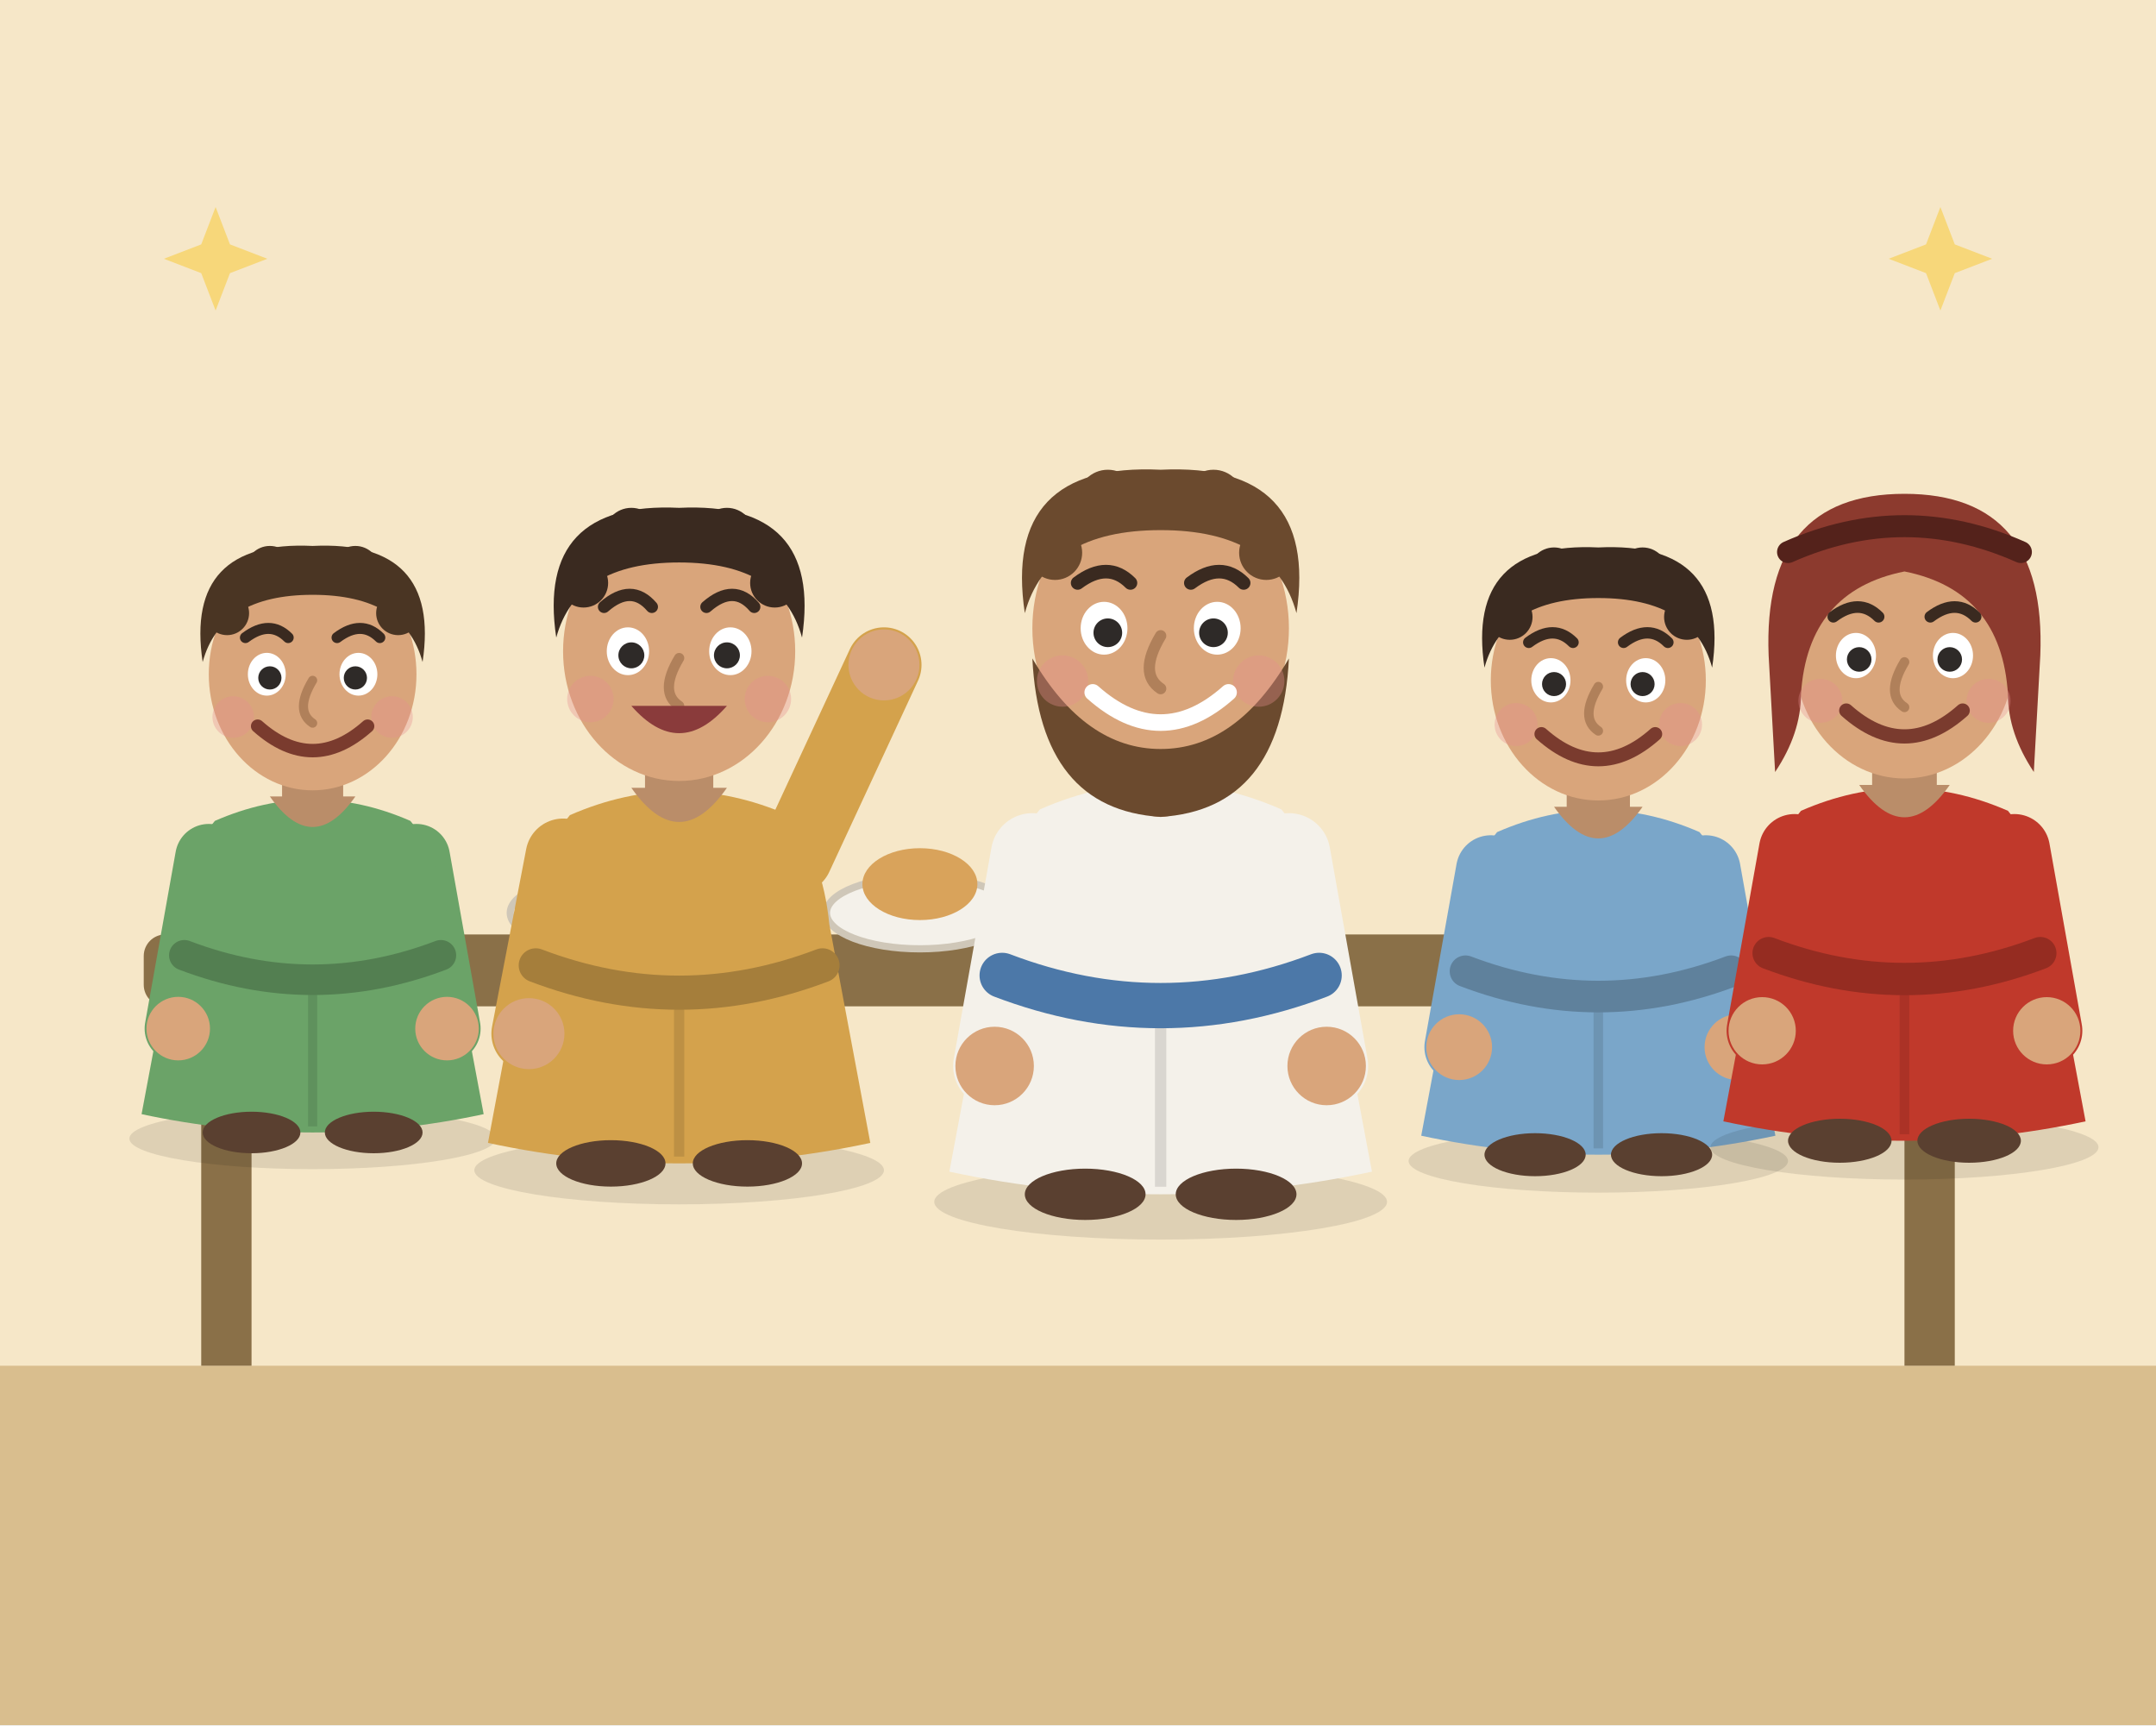
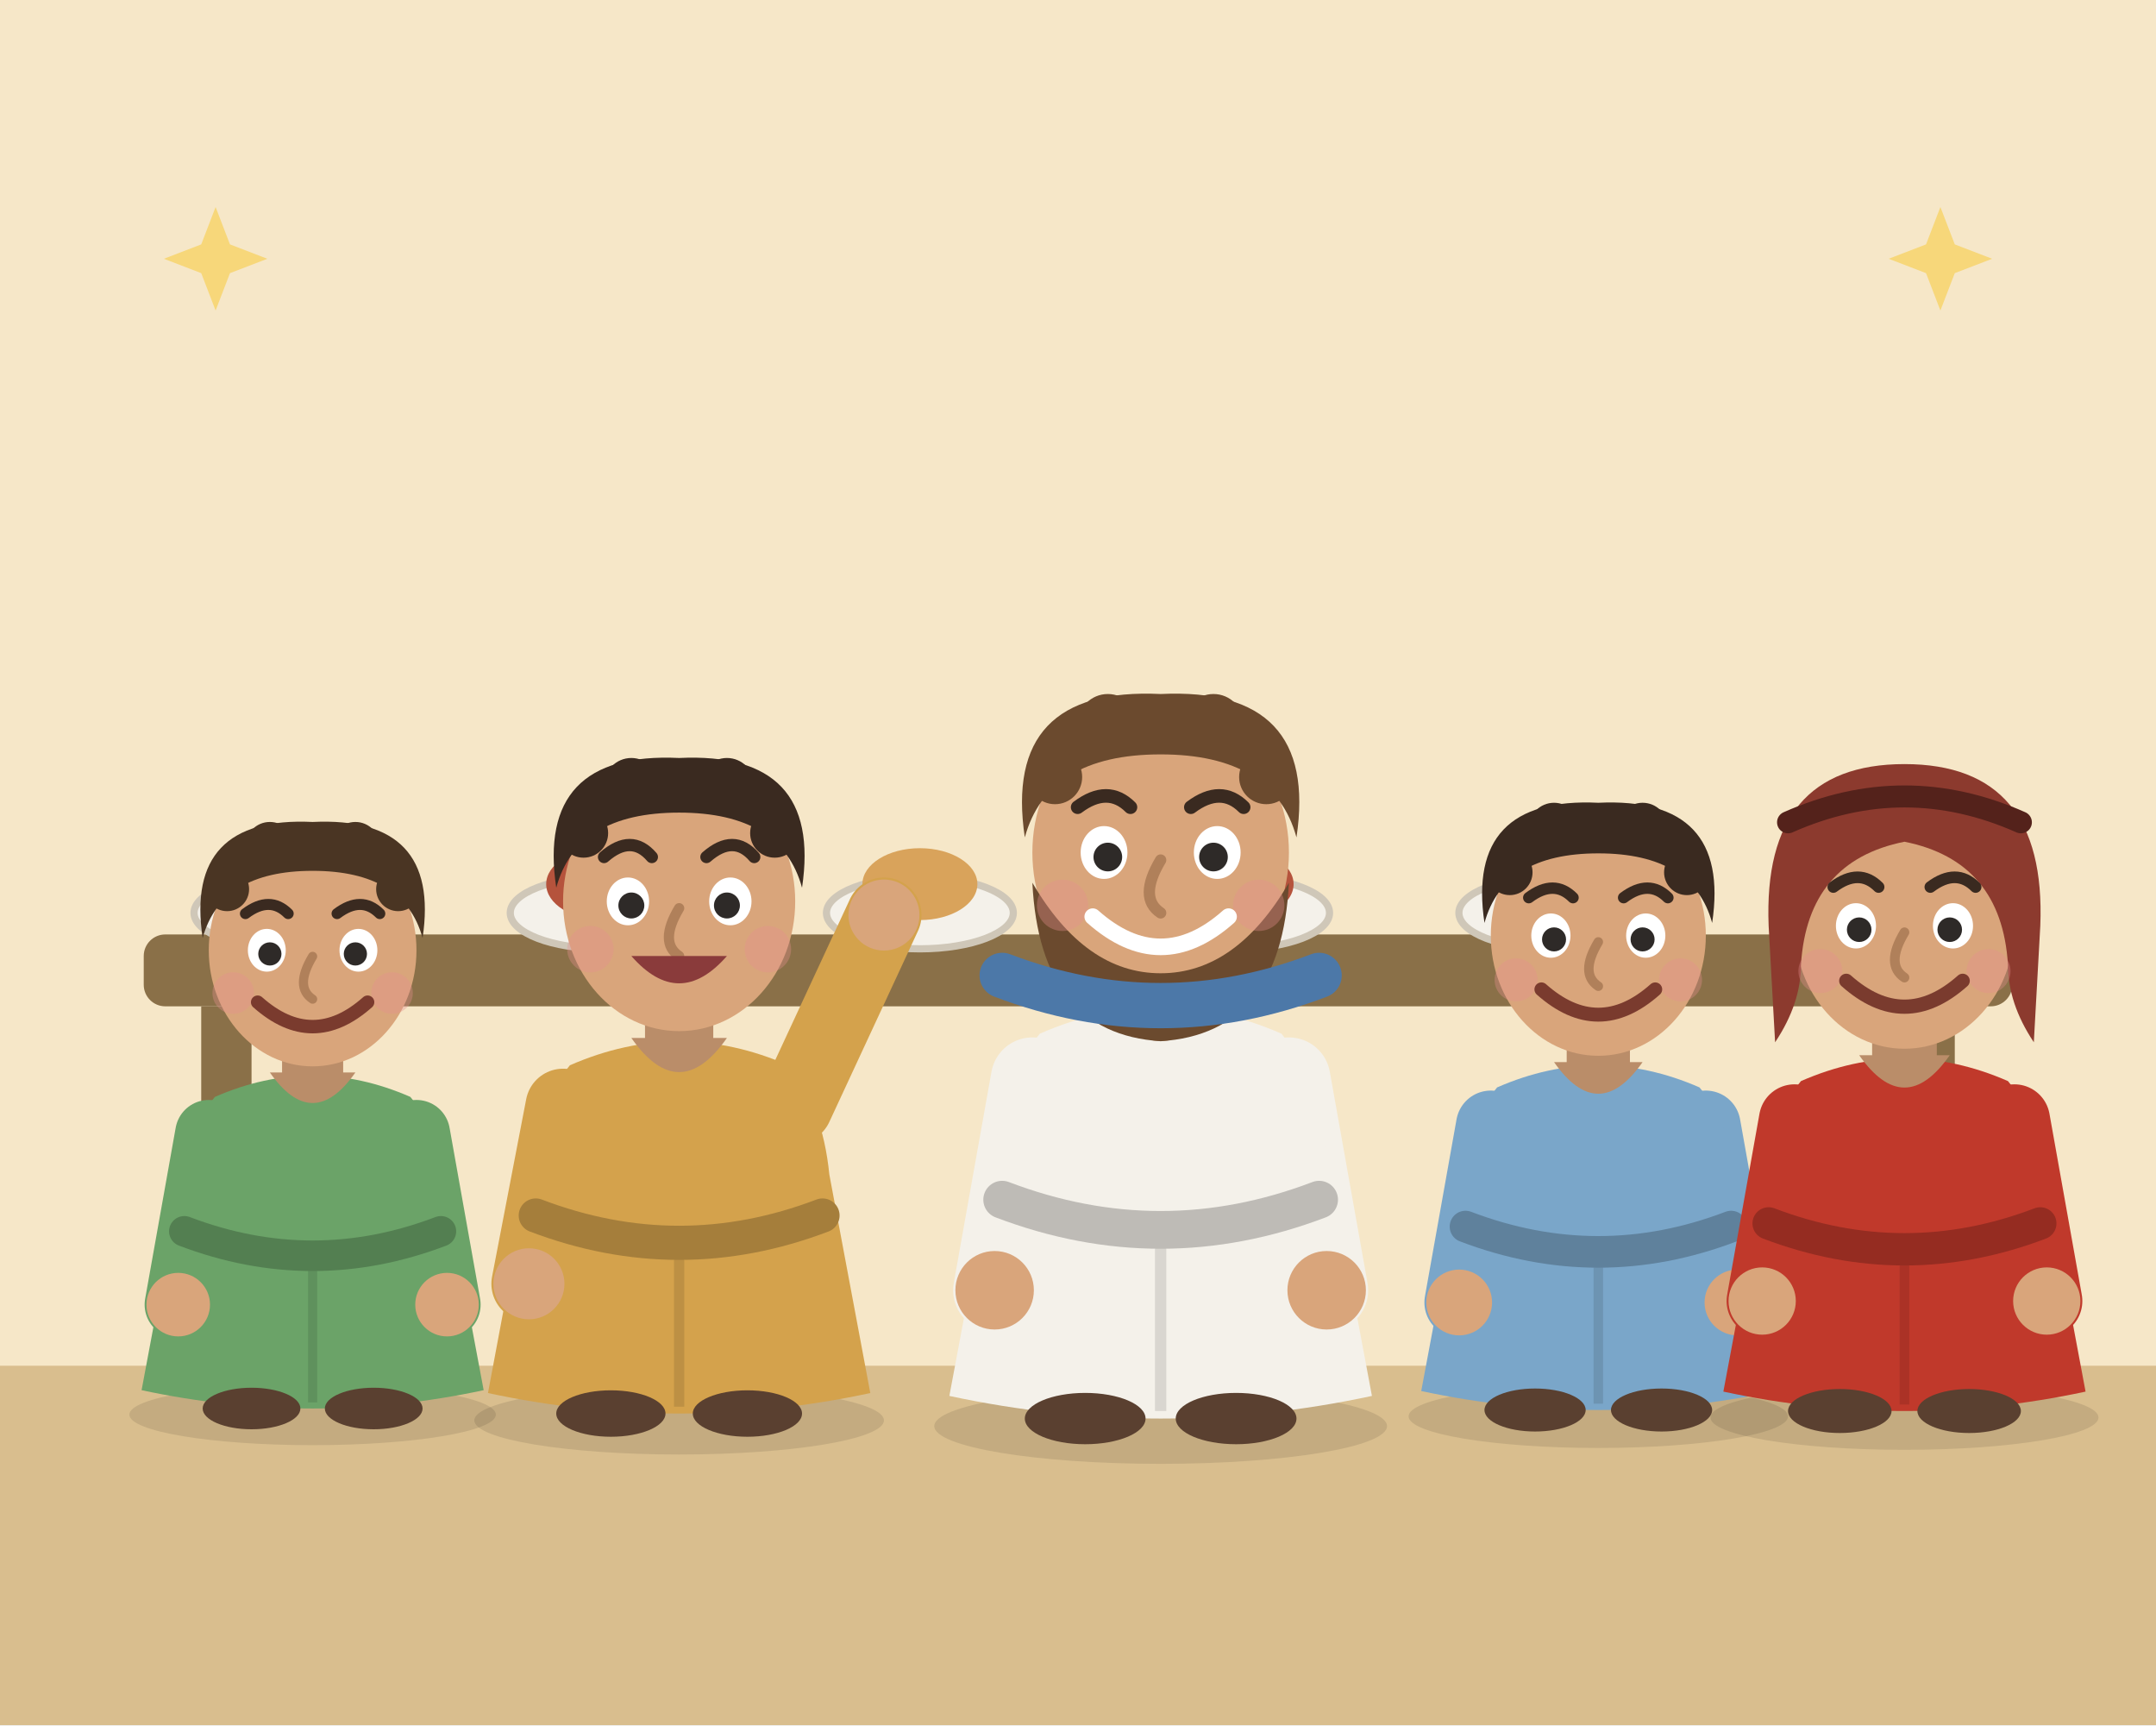
<svg xmlns="http://www.w3.org/2000/svg" viewBox="0 0 300 240">
  <rect width="300" height="240" fill="#F6E7C8" />
  <rect y="190" width="300" height="50" fill="#D9BE8E" />
  <rect x="20" y="130" width="260" height="10" rx="3" fill="#8A7048" />
  <rect x="28" y="140" width="7" height="50" fill="#8A7048" />
  <rect x="265" y="140" width="7" height="50" fill="#8A7048" />
  <ellipse cx="40" cy="127" rx="13" ry="5" fill="#F4F1EA" stroke="#CFC7B8" />
  <ellipse cx="40" cy="123" rx="8" ry="5" fill="#D9A35B" />
  <ellipse cx="84" cy="127" rx="13" ry="5" fill="#F4F1EA" stroke="#CFC7B8" />
  <ellipse cx="84" cy="123" rx="8" ry="5" fill="#B5533C" />
  <ellipse cx="128" cy="127" rx="13" ry="5" fill="#F4F1EA" stroke="#CFC7B8" />
  <ellipse cx="128" cy="123" rx="8" ry="5" fill="#D9A35B" />
  <ellipse cx="172" cy="127" rx="13" ry="5" fill="#F4F1EA" stroke="#CFC7B8" />
  <ellipse cx="172" cy="123" rx="8" ry="5" fill="#B5533C" />
  <ellipse cx="216" cy="127" rx="13" ry="5" fill="#F4F1EA" stroke="#CFC7B8" />
  <ellipse cx="216" cy="123" rx="8" ry="5" fill="#D9A35B" />
  <ellipse cx="260" cy="127" rx="13" ry="5" fill="#F4F1EA" stroke="#CFC7B8" />
  <ellipse cx="260" cy="123" rx="8" ry="5" fill="#B5533C" />
-   <g transform="translate(18,70) scale(0.85)">
+   <g transform="translate(18,108.4) scale(0.85)">
    <ellipse cx="30" cy="104" rx="30" ry="5" fill="#000" opacity=".1" />
    <line x1="13" y1="58" x2="8" y2="86" stroke="#6BA368" stroke-width="11" stroke-linecap="round" />
    <line x1="47" y1="58" x2="52" y2="86" stroke="#6BA368" stroke-width="11" stroke-linecap="round" />
    <rect x="25" y="40" width="10" height="14" rx="4" fill="#BA8D69" />
    <path d="M14 52Q30 45 46 52Q51 58 52 68L58 100Q30 106 2 100L8 68Q9 58 14 52Z" fill="#6BA368" />
    <path d="M9 74Q30 82 51 74" stroke="#537F51" stroke-width="5" fill="none" stroke-linecap="round" />
    <path d="M30 80V102" stroke="#537F51" stroke-width="1.5" opacity=".5" />
    <ellipse cx="20" cy="103" rx="8" ry="3.4" fill="#5A4030" />
    <ellipse cx="40" cy="103" rx="8" ry="3.4" fill="#5A4030" />
    <path d="M23 48Q30 58 37 48Z" fill="#BA8D69" />
    <circle cx="8" cy="86" r="5.2" fill="#D9A57B" />
    <circle cx="52" cy="86" r="5.2" fill="#D9A57B" />
    <ellipse cx="30" cy="28" rx="17" ry="19" fill="#D9A57B" />
    <path d="M12 26Q9 6 30 7Q51 6 48 26Q45 15 30 15Q15 15 12 26Z" fill="#4A3523" />
    <circle cx="16" cy="18" r="3.6" fill="#4A3523" />
    <circle cx="44" cy="18" r="3.6" fill="#4A3523" />
    <circle cx="23" cy="11" r="4" fill="#4A3523" />
    <circle cx="37" cy="11" r="4" fill="#4A3523" />
    <ellipse cx="22.5" cy="28" rx="3.1" ry="3.5" fill="#fff" />
    <ellipse cx="37.5" cy="28" rx="3.1" ry="3.5" fill="#fff" />
    <circle cx="23" cy="28.6" r="1.9" fill="#2E2A28" />
    <circle cx="37" cy="28.6" r="1.9" fill="#2E2A28" />
    <circle cx="17" cy="35" r="3.4" fill="#E58E8E" opacity=".35" />
    <circle cx="43" cy="35" r="3.4" fill="#E58E8E" opacity=".35" />
    <path d="M30 29q-3 5 0 7" stroke="#B0805A" stroke-width="1.5" fill="none" stroke-linecap="round" />
    <path d="M21 36.5q9 8 18 0" stroke="#7A3B2E" stroke-width="2.2" fill="none" stroke-linecap="round" />
    <path d="M19 22q4-3 7 0M34 22q4-3 7 0" stroke="#3A2A20" stroke-width="1.8" fill="none" stroke-linecap="round" />
  </g>
-   <g transform="translate(66,64) scale(0.95)">
+   <g transform="translate(66,98.8) scale(0.95)">
    <ellipse cx="30" cy="104" rx="30" ry="5" fill="#000" opacity=".1" />
    <line x1="13" y1="58" x2="8" y2="84" stroke="#D4A24C" stroke-width="11" stroke-linecap="round" />
    <line x1="47" y1="58" x2="60" y2="30" stroke="#D4A24C" stroke-width="11" stroke-linecap="round" />
    <rect x="25" y="40" width="10" height="14" rx="4" fill="#BA8D69" />
    <path d="M14 52Q30 45 46 52Q51 58 52 68L58 100Q30 106 2 100L8 68Q9 58 14 52Z" fill="#D4A24C" />
    <path d="M9 74Q30 82 51 74" stroke="#A57E3B" stroke-width="5" fill="none" stroke-linecap="round" />
    <path d="M30 80V102" stroke="#A57E3B" stroke-width="1.5" opacity=".5" />
    <ellipse cx="20" cy="103" rx="8" ry="3.4" fill="#5A4030" />
    <ellipse cx="40" cy="103" rx="8" ry="3.4" fill="#5A4030" />
    <path d="M23 48Q30 58 37 48Z" fill="#BA8D69" />
    <circle cx="8" cy="84" r="5.2" fill="#D9A57B" />
    <circle cx="60" cy="30" r="5.2" fill="#D9A57B" />
    <ellipse cx="30" cy="28" rx="17" ry="19" fill="#D9A57B" />
    <path d="M12 26Q9 6 30 7Q51 6 48 26Q45 15 30 15Q15 15 12 26Z" fill="#3A2A20" />
    <circle cx="16" cy="18" r="3.6" fill="#3A2A20" />
    <circle cx="44" cy="18" r="3.6" fill="#3A2A20" />
    <circle cx="23" cy="11" r="4" fill="#3A2A20" />
    <circle cx="37" cy="11" r="4" fill="#3A2A20" />
    <ellipse cx="22.5" cy="28" rx="3.1" ry="3.5" fill="#fff" />
    <ellipse cx="37.5" cy="28" rx="3.1" ry="3.5" fill="#fff" />
    <circle cx="23" cy="28.6" r="1.9" fill="#2E2A28" />
    <circle cx="37" cy="28.6" r="1.9" fill="#2E2A28" />
    <circle cx="17" cy="35" r="3.4" fill="#E58E8E" opacity=".35" />
    <circle cx="43" cy="35" r="3.4" fill="#E58E8E" opacity=".35" />
    <path d="M30 29q-3 5 0 7" stroke="#B0805A" stroke-width="1.5" fill="none" stroke-linecap="round" />
    <path d="M23 36q7 8 14 0z" fill="#8A3B3B" />
    <path d="M19 21.5q4-3.5 7 0M34 21.5q4-3.5 7 0" stroke="#3A2A20" stroke-width="1.8" fill="none" stroke-linecap="round" />
  </g>
-   <g transform="translate(130,58) scale(1.05)">
+   <g transform="translate(130,89.2) scale(1.05)">
    <ellipse cx="30" cy="104" rx="30" ry="5" fill="#000" opacity=".1" />
    <line x1="13" y1="58" x2="8" y2="86" stroke="#F4F1EA" stroke-width="11" stroke-linecap="round" />
    <line x1="47" y1="58" x2="52" y2="86" stroke="#F4F1EA" stroke-width="11" stroke-linecap="round" />
    <rect x="25" y="40" width="10" height="14" rx="4" fill="#BA8D69" />
    <path d="M14 52Q30 45 46 52Q51 58 52 68L58 100Q30 106 2 100L8 68Q9 58 14 52Z" fill="#F4F1EA" />
    <path d="M9 74Q30 82 51 74" stroke="#BEBBB6" stroke-width="5" fill="none" stroke-linecap="round" />
    <path d="M30 80V102" stroke="#BEBBB6" stroke-width="1.5" opacity=".5" />
    <ellipse cx="20" cy="103" rx="8" ry="3.4" fill="#5A4030" />
    <ellipse cx="40" cy="103" rx="8" ry="3.4" fill="#5A4030" />
    <path d="M23 48Q30 58 37 48Z" fill="#BA8D69" />
    <circle cx="8" cy="86" r="5.2" fill="#D9A57B" />
    <circle cx="52" cy="86" r="5.2" fill="#D9A57B" />
    <ellipse cx="30" cy="28" rx="17" ry="19" fill="#D9A57B" />
    <path d="M12 26Q9 6 30 7Q51 6 48 26Q45 15 30 15Q15 15 12 26Z" fill="#6B4A2E" />
    <circle cx="16" cy="18" r="3.6" fill="#6B4A2E" />
    <circle cx="44" cy="18" r="3.6" fill="#6B4A2E" />
    <circle cx="23" cy="11" r="4" fill="#6B4A2E" />
    <circle cx="37" cy="11" r="4" fill="#6B4A2E" />
    <path d="M13 32Q14 52 30 53Q46 52 47 32Q40 44 30 44Q20 44 13 32Z" fill="#6B4A2E" />
    <ellipse cx="22.5" cy="28" rx="3.1" ry="3.5" fill="#fff" />
    <ellipse cx="37.5" cy="28" rx="3.1" ry="3.5" fill="#fff" />
    <circle cx="23" cy="28.6" r="1.9" fill="#2E2A28" />
    <circle cx="37" cy="28.6" r="1.9" fill="#2E2A28" />
    <circle cx="17" cy="35" r="3.4" fill="#E58E8E" opacity=".35" />
    <circle cx="43" cy="35" r="3.4" fill="#E58E8E" opacity=".35" />
    <path d="M30 29q-3 5 0 7" stroke="#B0805A" stroke-width="1.5" fill="none" stroke-linecap="round" />
    <path d="M21 36.5q9 8 18 0" stroke="#FFFFFF" stroke-width="2.2" fill="none" stroke-linecap="round" />
    <path d="M19 22q4-3 7 0M34 22q4-3 7 0" stroke="#3A2A20" stroke-width="1.8" fill="none" stroke-linecap="round" />
  </g>
  <g transform="translate(130,58) scale(1.05)">
    <path d="M9 74Q30 82 51 74" stroke="#4C78A8" stroke-width="6" fill="none" stroke-linecap="round" />
  </g>
-   <g transform="translate(196,70) scale(0.88)">
+   <g transform="translate(196,105.52) scale(0.88)">
    <ellipse cx="30" cy="104" rx="30" ry="5" fill="#000" opacity=".1" />
    <line x1="13" y1="58" x2="8" y2="86" stroke="#7AA6C9" stroke-width="11" stroke-linecap="round" />
    <line x1="47" y1="58" x2="52" y2="86" stroke="#7AA6C9" stroke-width="11" stroke-linecap="round" />
    <rect x="25" y="40" width="10" height="14" rx="4" fill="#BA8D69" />
    <path d="M14 52Q30 45 46 52Q51 58 52 68L58 100Q30 106 2 100L8 68Q9 58 14 52Z" fill="#7AA6C9" />
    <path d="M9 74Q30 82 51 74" stroke="#5F819C" stroke-width="5" fill="none" stroke-linecap="round" />
    <path d="M30 80V102" stroke="#5F819C" stroke-width="1.5" opacity=".5" />
    <ellipse cx="20" cy="103" rx="8" ry="3.4" fill="#5A4030" />
    <ellipse cx="40" cy="103" rx="8" ry="3.4" fill="#5A4030" />
    <path d="M23 48Q30 58 37 48Z" fill="#BA8D69" />
    <circle cx="8" cy="86" r="5.2" fill="#D9A57B" />
    <circle cx="52" cy="86" r="5.2" fill="#D9A57B" />
    <ellipse cx="30" cy="28" rx="17" ry="19" fill="#D9A57B" />
    <path d="M12 26Q9 6 30 7Q51 6 48 26Q45 15 30 15Q15 15 12 26Z" fill="#3A2A20" />
    <circle cx="16" cy="18" r="3.6" fill="#3A2A20" />
    <circle cx="44" cy="18" r="3.6" fill="#3A2A20" />
    <circle cx="23" cy="11" r="4" fill="#3A2A20" />
    <circle cx="37" cy="11" r="4" fill="#3A2A20" />
    <ellipse cx="22.5" cy="28" rx="3.1" ry="3.5" fill="#fff" />
    <ellipse cx="37.5" cy="28" rx="3.1" ry="3.5" fill="#fff" />
    <circle cx="23" cy="28.6" r="1.9" fill="#2E2A28" />
    <circle cx="37" cy="28.6" r="1.9" fill="#2E2A28" />
    <circle cx="17" cy="35" r="3.4" fill="#E58E8E" opacity=".35" />
    <circle cx="43" cy="35" r="3.4" fill="#E58E8E" opacity=".35" />
    <path d="M30 29q-3 5 0 7" stroke="#B0805A" stroke-width="1.5" fill="none" stroke-linecap="round" />
    <path d="M21 36.5q9 8 18 0" stroke="#7A3B2E" stroke-width="2.2" fill="none" stroke-linecap="round" />
    <path d="M19 22q4-3 7 0M34 22q4-3 7 0" stroke="#3A2A20" stroke-width="1.8" fill="none" stroke-linecap="round" />
  </g>
-   <g transform="translate(238,66) scale(0.9)">
+   <g transform="translate(238,103.6) scale(0.9)">
    <ellipse cx="30" cy="104" rx="30" ry="5" fill="#000" opacity=".1" />
    <line x1="13" y1="58" x2="8" y2="86" stroke="#C0392B" stroke-width="11" stroke-linecap="round" />
    <line x1="47" y1="58" x2="52" y2="86" stroke="#C0392B" stroke-width="11" stroke-linecap="round" />
    <rect x="25" y="40" width="10" height="14" rx="4" fill="#BA8D69" />
    <path d="M14 52Q30 45 46 52Q51 58 52 68L58 100Q30 106 2 100L8 68Q9 58 14 52Z" fill="#C0392B" />
    <path d="M9 74Q30 82 51 74" stroke="#952C21" stroke-width="5" fill="none" stroke-linecap="round" />
    <path d="M30 80V102" stroke="#952C21" stroke-width="1.5" opacity=".5" />
    <ellipse cx="20" cy="103" rx="8" ry="3.4" fill="#5A4030" />
    <ellipse cx="40" cy="103" rx="8" ry="3.4" fill="#5A4030" />
    <path d="M23 48Q30 58 37 48Z" fill="#BA8D69" />
    <circle cx="8" cy="86" r="5.2" fill="#D9A57B" />
    <circle cx="52" cy="86" r="5.2" fill="#D9A57B" />
    <ellipse cx="30" cy="28" rx="17" ry="19" fill="#D9A57B" />
    <path d="M30 3Q8 3 9 28L10 46Q14 40 14 34Q15 18 30 15Q45 18 46 34Q46 40 50 46L51 28Q52 3 30 3Z" fill="#8C3A2E" />
    <path d="M12 12Q30 4 48 12" stroke="#54221B" stroke-width="3.4" fill="none" stroke-linecap="round" />
    <ellipse cx="22.5" cy="28" rx="3.1" ry="3.5" fill="#fff" />
    <ellipse cx="37.5" cy="28" rx="3.1" ry="3.5" fill="#fff" />
    <circle cx="23" cy="28.6" r="1.9" fill="#2E2A28" />
    <circle cx="37" cy="28.6" r="1.9" fill="#2E2A28" />
    <circle cx="17" cy="35" r="3.4" fill="#E58E8E" opacity=".35" />
    <circle cx="43" cy="35" r="3.4" fill="#E58E8E" opacity=".35" />
    <path d="M30 29q-3 5 0 7" stroke="#B0805A" stroke-width="1.5" fill="none" stroke-linecap="round" />
    <path d="M21 36.5q9 8 18 0" stroke="#7A3B2E" stroke-width="2.2" fill="none" stroke-linecap="round" />
    <path d="M19 22q4-3 7 0M34 22q4-3 7 0" stroke="#3A2A20" stroke-width="1.8" fill="none" stroke-linecap="round" />
  </g>
  <g transform="translate(30,36) scale(0.8)">
    <path d="M0-9l2.5 6.5L9 0l-6.5 2.5L0 9l-2.5-6.5L-9 0l6.5-2.5z" fill="#F7D77A" />
  </g>
  <g transform="translate(270,36) scale(0.8)">
    <path d="M0-9l2.5 6.5L9 0l-6.5 2.5L0 9l-2.5-6.5L-9 0l6.5-2.5z" fill="#F7D77A" />
  </g>
</svg>
